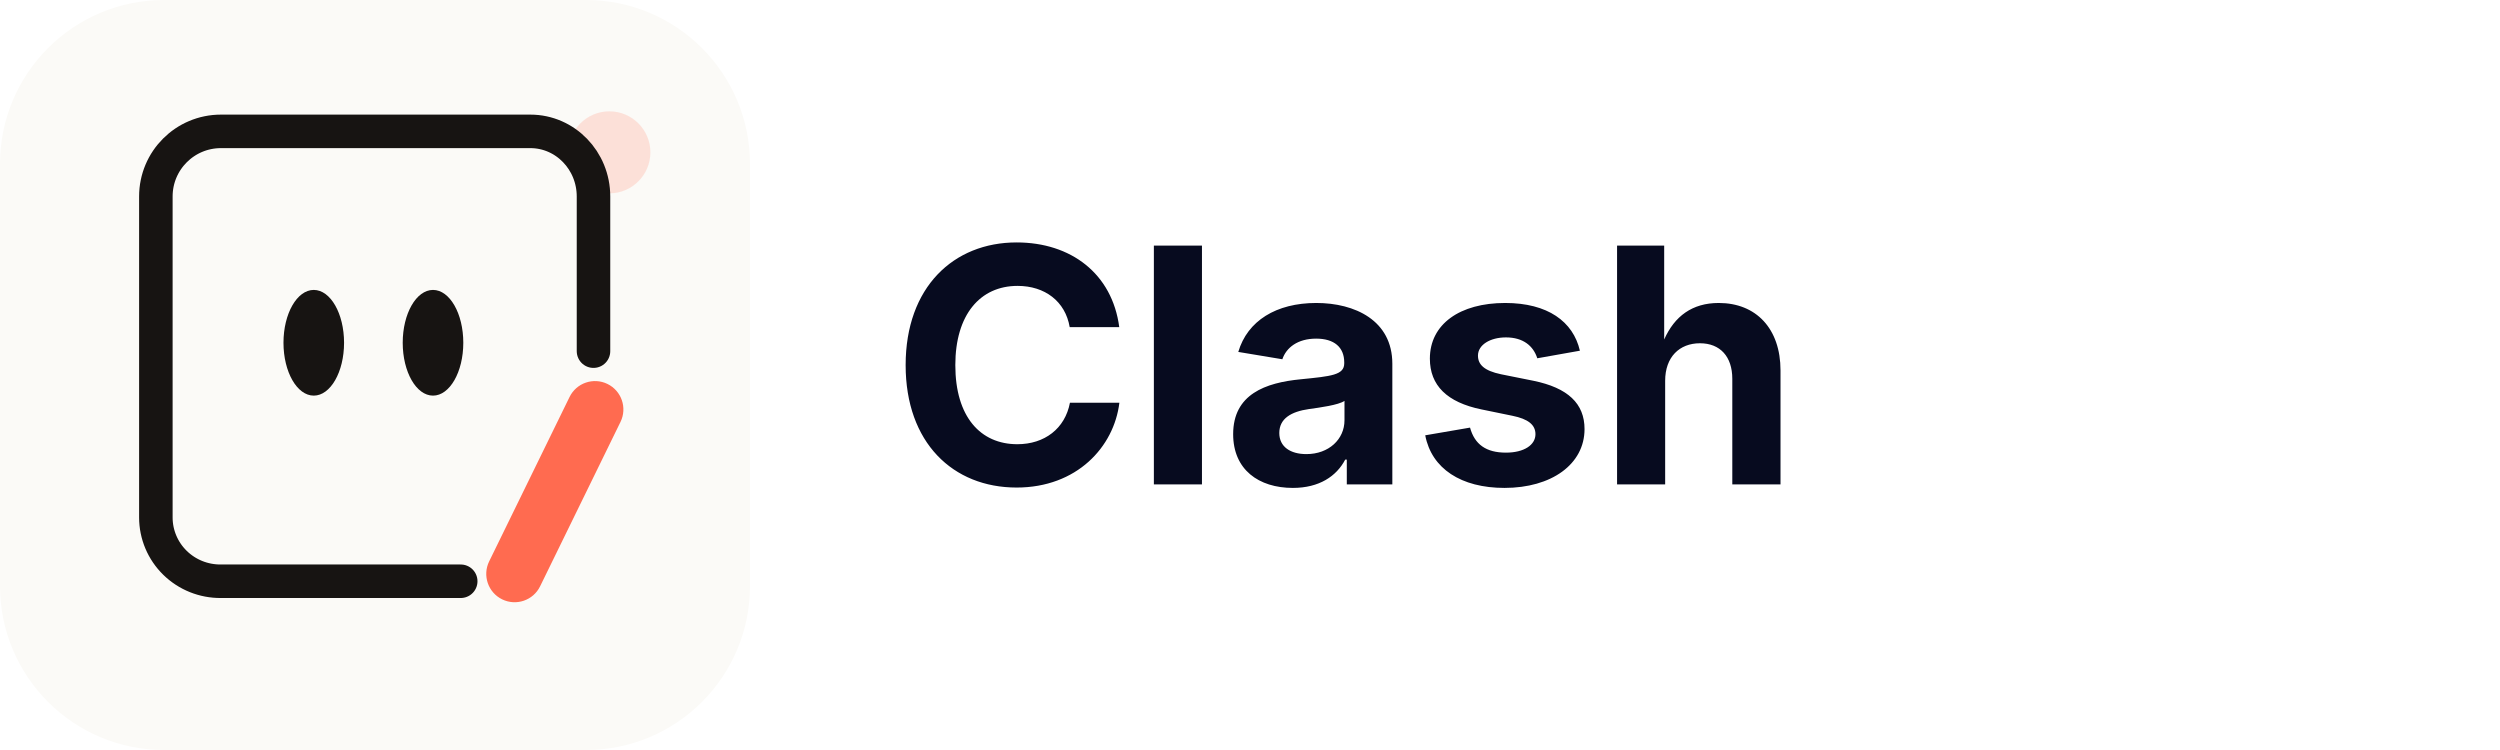
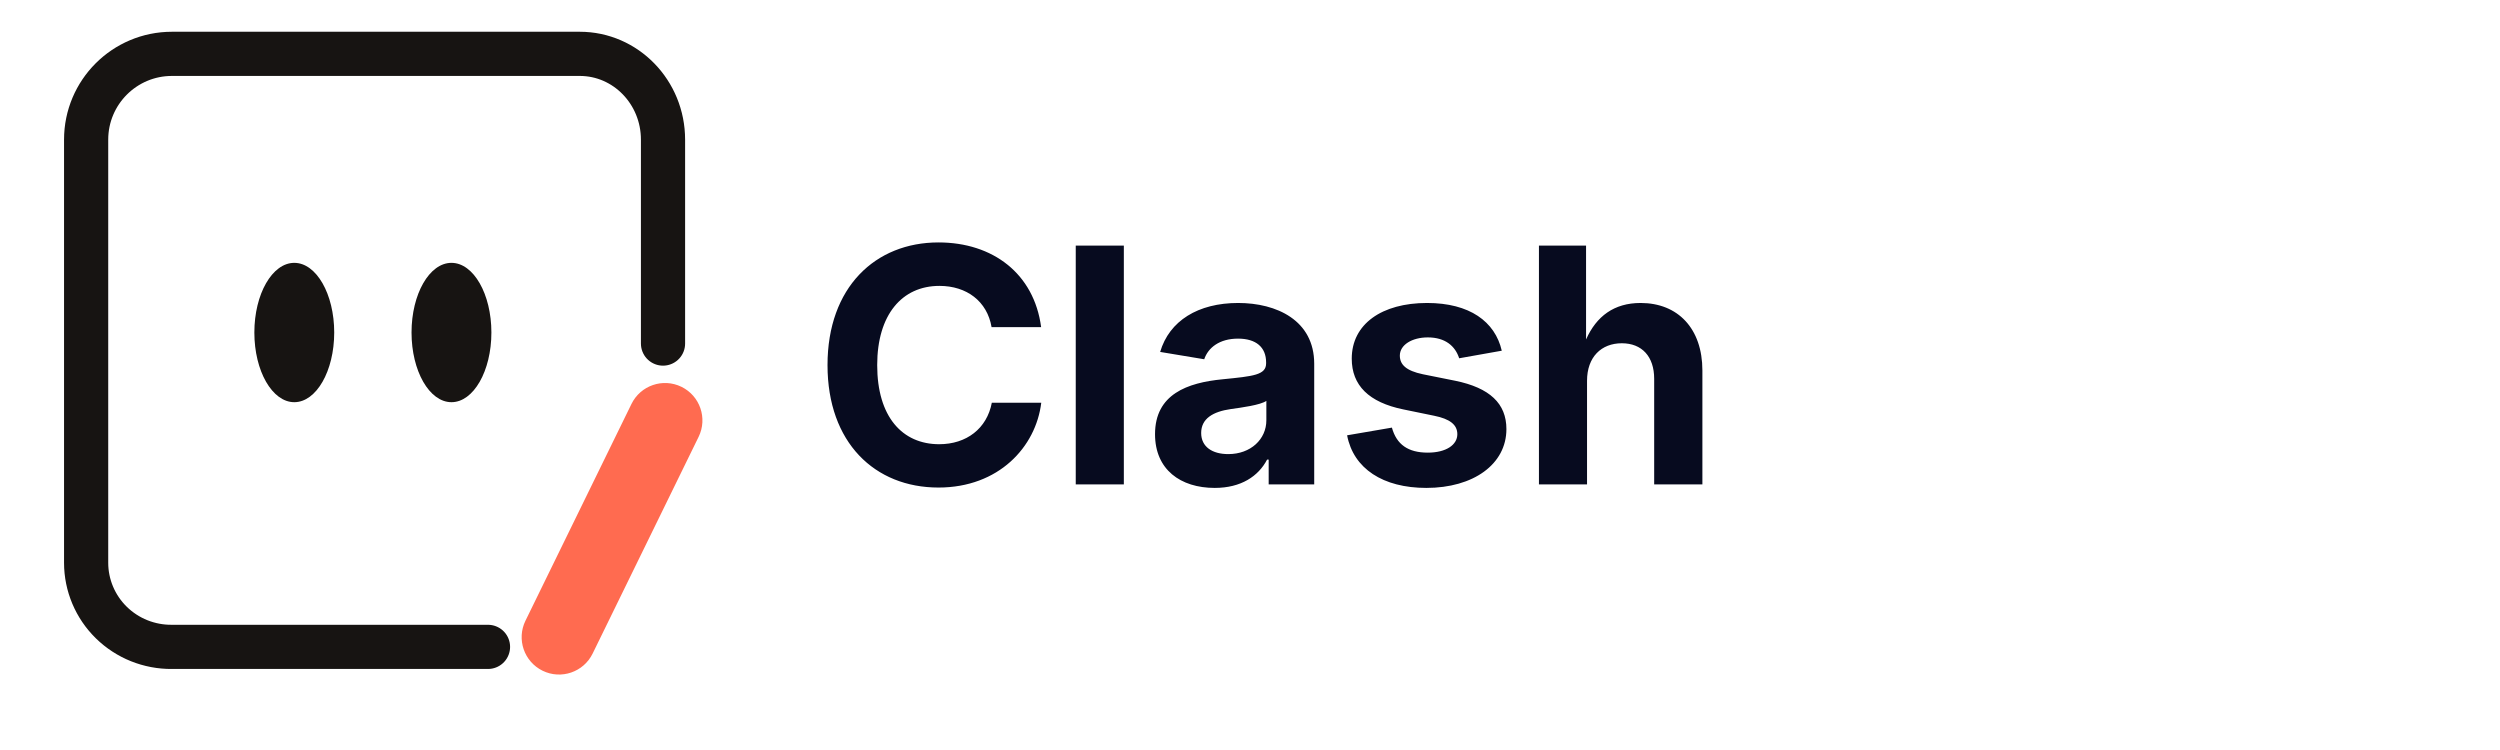
<svg xmlns="http://www.w3.org/2000/svg" viewBox="0 0 320 96" role="img" aria-label="Clash logo">
  <g transform="scale(0.1875)">
-     <rect width="512" height="512" rx="112" fill="#FBFAF7" />
-     <circle cx="416" cy="104" r="28" fill="#FF6B50" opacity="0.18" />
-     <g transform="translate(256 256) scale(0.44) translate(-627 -627)">
+     <g transform="translate(256 256) scale(0.58) translate(-627 -627)">
      <path d="M 966 590            L 966 350            A 98 101 0 0 0 868 249            L 388 249            A 101 101 0 0 0 287 350            L 287 848            A 100 99 0 0 0 388 947            L 760 947" fill="none" stroke="#171412" stroke-width="52" stroke-linecap="round" stroke-linejoin="round" />
      <ellipse cx="532" cy="577" rx="47" ry="82" fill="#171412" />
      <ellipse cx="717" cy="577" rx="47" ry="82" fill="#171412" />
      <rect x="862" y="622" width="88" height="372" rx="44" ry="44" fill="#FF6B50" transform="rotate(26.06 906 808)" />
    </g>
  </g>
-   <text x="114" y="62" fill="#070B1F" font-family="Space Grotesk, Inter, ui-sans-serif, system-ui, -apple-system, BlinkMacSystemFont, sans-serif" font-size="42" font-weight="650">Clash</text>
+   <text x="104" y="62" fill="#070B1F" font-family="Space Grotesk, Inter, ui-sans-serif, system-ui, -apple-system, BlinkMacSystemFont, sans-serif" font-size="42" font-weight="650">Clash</text>
</svg>
